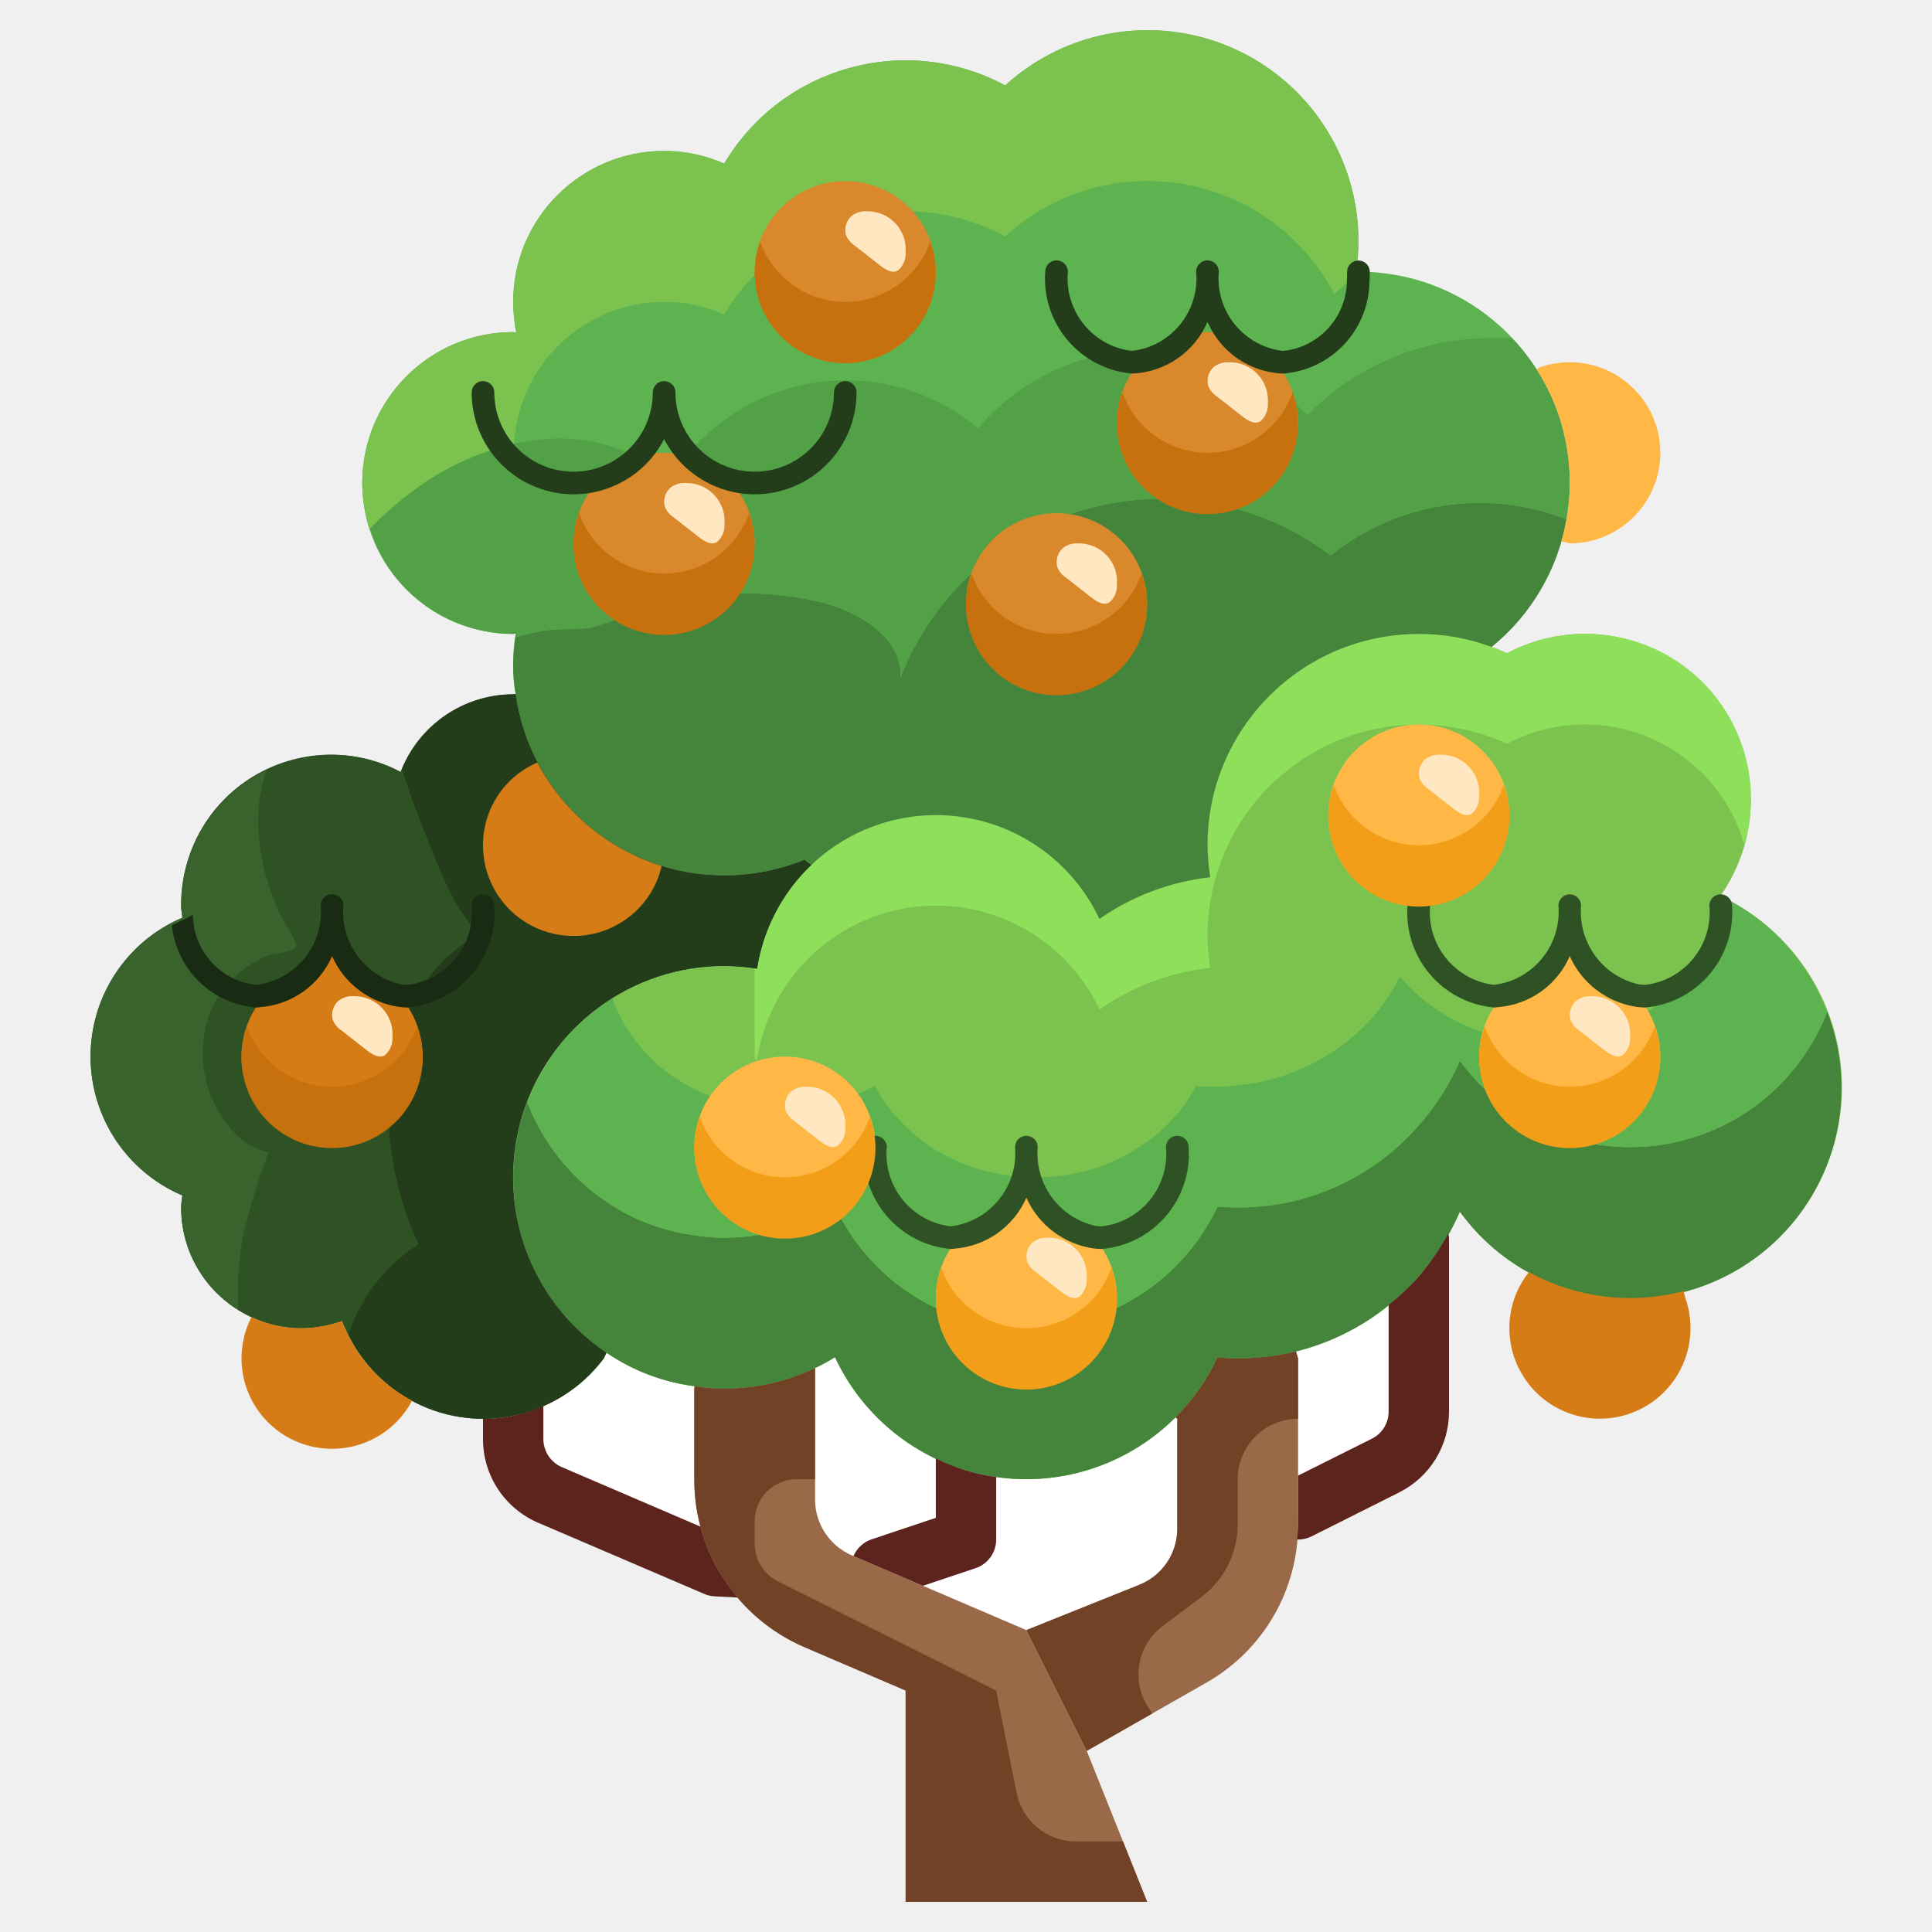
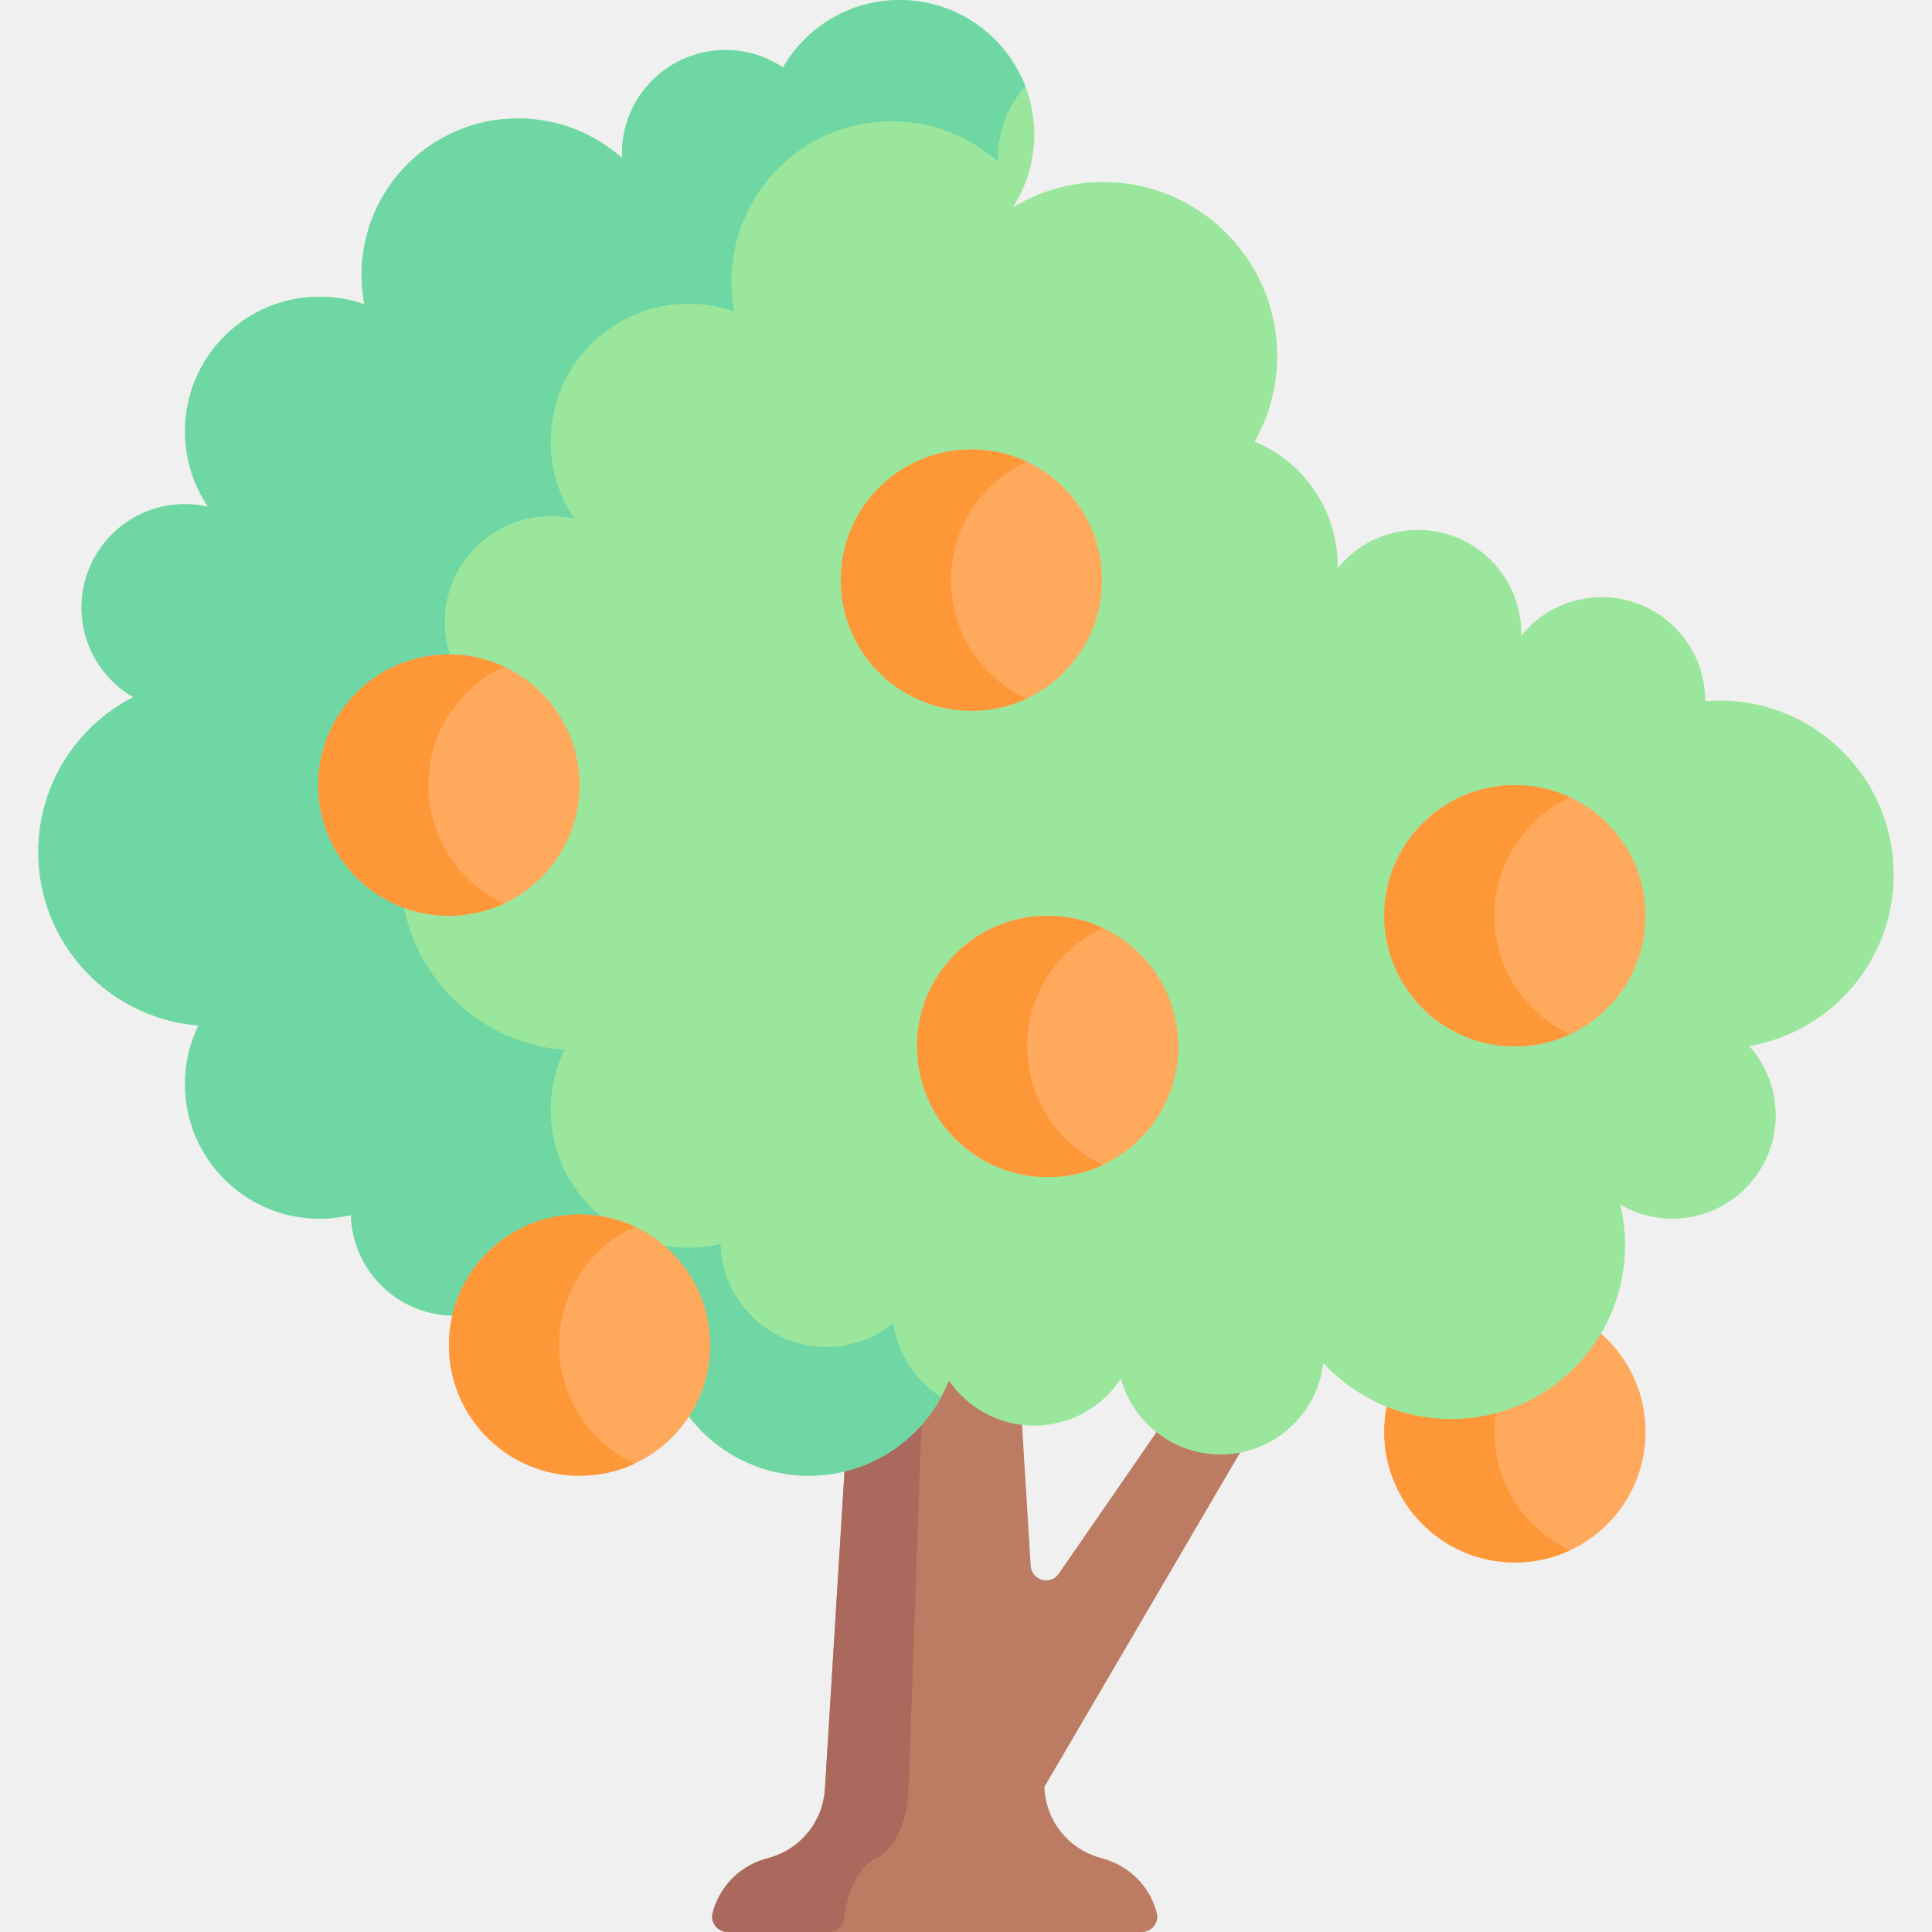
- <svg xmlns="http://www.w3.org/2000/svg" viewBox="0 0 64 64" width="512" height="512">
-   <g id="_21-tree" data-name="21-tree">
-     <path d="M23.72,51.88l-5.51-2.36A2.014,2.014,0,0,1,17,47.68V47l-.02-.1A4.981,4.981,0,0,0,20,45l.09-.19a6.689,6.689,0,0,0,2.92,1.11L23,46v3.04A5.987,5.987,0,0,0,23.72,51.88Z" style="fill:#fff" />
-     <path d="M32,48.71V51l-2.81.94-.98-.42A2.014,2.014,0,0,1,27,49.68V45.32a6.948,6.948,0,0,0,.66-.36A7.066,7.066,0,0,0,32,48.71Z" style="fill:#fff" />
-     <path d="M34,49a6.935,6.935,0,0,0,4.94-2.05L39,47v3.65a2,2,0,0,1-1.26,1.85L34,54l-4.81-2.06L32,51V48.71A7.01,7.01,0,0,0,34,49Z" style="fill:#fff" />
-     <path d="M47,42.28v4.48a2,2,0,0,1-1.11,1.79L43,50V45l-.07-.23A7.942,7.942,0,0,0,47,42.28Z" style="fill:#fff" />
-     <path d="M43,45v5.52a6,6,0,0,1-3.02,5.21L36,58l-2-4,3.74-1.5A2,2,0,0,0,39,50.65V47l-.06-.05a6.877,6.877,0,0,0,1.39-1.98c.22.01.44.03.67.03a8.159,8.159,0,0,0,1.93-.23Z" style="fill:#9a6948" />
-     <path d="M29.19,51.94,34,54l2,4,2,5H30V56l-3.36-1.44A6.033,6.033,0,0,1,23,49.04V46l.01-.08A5.365,5.365,0,0,0,24,46a7.02,7.02,0,0,0,3-.68v4.36a2.014,2.014,0,0,0,1.21,1.84Z" style="fill:#9a6948" />
-     <path d="M26.88,28.65a6.033,6.033,0,0,0-1.8,3.44A7.738,7.738,0,0,0,24,32a7,7,0,0,0-3.91,12.81L20,45a4.981,4.981,0,0,1-3.02,1.9A4.526,4.526,0,0,1,16,47a5,5,0,0,1-4.67-3.24A4.178,4.178,0,0,1,10,44a4,4,0,0,1-4-4c0-.14.03-.27.04-.4a5,5,0,0,1,0-9.2C6.03,30.27,6,30.14,6,30a4.961,4.961,0,0,1,7.27-4.43A4.006,4.006,0,0,1,17,23l.08-.01A6.98,6.98,0,0,0,24,29a7.071,7.071,0,0,0,2.65-.52A1.952,1.952,0,0,0,26.88,28.65Z" style="fill:#2f5224" />
-     <path d="M52,16a6.976,6.976,0,0,1-2.59,5.43A6.867,6.867,0,0,0,47,21a7,7,0,0,0-7,7,7.455,7.455,0,0,0,.09,1.06,7.912,7.912,0,0,0-3.67,1.38,5.982,5.982,0,0,0-9.54-1.79,1.952,1.952,0,0,1-.23-.17A7.071,7.071,0,0,1,24,29a6.98,6.98,0,0,1-6.92-6.01A5.365,5.365,0,0,1,17,22a6.767,6.767,0,0,1,.08-1.01c-.03,0-.05.01-.08.01a5,5,0,0,1,0-10c.04,0,.07.01.1.01A5.578,5.578,0,0,1,17,10a5,5,0,0,1,5-5,4.893,4.893,0,0,1,1.99.42A6.986,6.986,0,0,1,33.3,2.83,6.986,6.986,0,0,1,45,8a6.531,6.531,0,0,1-.08,1H45A7,7,0,0,1,52,16Z" style="fill:#5cb34f" />
-     <path d="M32,48.71a7.066,7.066,0,0,1-4.34-3.75,6.948,6.948,0,0,1-.66.36A7.02,7.02,0,0,1,24,46a5.365,5.365,0,0,1-.99-.08,6.689,6.689,0,0,1-2.92-1.11A7,7,0,0,1,24,32a7.738,7.738,0,0,1,1.08.09,6.033,6.033,0,0,1,1.8-3.44,5.982,5.982,0,0,1,9.54,1.79,7.912,7.912,0,0,1,3.67-1.38A7.455,7.455,0,0,1,40,28a7,7,0,0,1,7-7,6.867,6.867,0,0,1,2.41.43,4.551,4.551,0,0,1,.51.21A5.5,5.5,0,0,1,58,26.5a5.543,5.543,0,0,1-1.01,3.18,7,7,0,1,1-8.63,10.46A8.1,8.1,0,0,1,47,42.28a7.942,7.942,0,0,1-4.07,2.49A8.159,8.159,0,0,1,41,45c-.23,0-.45-.02-.67-.03A7,7,0,0,1,34,49,7.01,7.01,0,0,1,32,48.71Z" style="fill:#7bc24f" />
-     <path d="M54,38a7,7,0,0,1-5.64-2.86A8.1,8.1,0,0,1,47,37.28a7.942,7.942,0,0,1-4.07,2.49A8.159,8.159,0,0,1,41,40c-.23,0-.45-.02-.67-.03A7,7,0,0,1,34,44a6.981,6.981,0,0,1-6.34-4.04,6.948,6.948,0,0,1-.66.36A7.02,7.02,0,0,1,24,41a5.365,5.365,0,0,1-.99-.08,6.689,6.689,0,0,1-2.92-1.11,7.007,7.007,0,0,1-2.626-3.3,6.987,6.987,0,0,0,2.626,8.3,6.689,6.689,0,0,0,2.92,1.11A5.365,5.365,0,0,0,24,46a7.02,7.02,0,0,0,3-.68,6.948,6.948,0,0,0,.66-.36A6.981,6.981,0,0,0,34,49a7,7,0,0,0,6.33-4.03c.22.01.44.03.67.03a8.159,8.159,0,0,0,1.93-.23A7.942,7.942,0,0,0,47,42.28a8.1,8.1,0,0,0,1.36-2.14,6.984,6.984,0,0,0,12.167-6.624A6.989,6.989,0,0,1,54,38Z" style="fill:#44853b" />
-     <path d="M57.014,29.693l-.045.007a5.652,5.652,0,0,1-5.855,4.8,6.138,6.138,0,0,1-4.743-2.145,6.045,6.045,0,0,1-1.144,1.605,6.864,6.864,0,0,1-3.422,1.868A7.7,7.7,0,0,1,40.182,36c-.194,0-.379-.015-.564-.023a5.18,5.18,0,0,1-1.168,1.485A6.205,6.205,0,0,1,34.3,39a6.533,6.533,0,0,1-1.681-.218,5.793,5.793,0,0,1-3.65-2.812c-.177.1-.362.187-.555.27a6.513,6.513,0,0,1-2.523.51,5.038,5.038,0,0,1-.832-.06,6.054,6.054,0,0,1-2.456-.833,5.341,5.341,0,0,1-2.318-2.781,7.006,7.006,0,0,0-2.816,3.431,7.007,7.007,0,0,0,2.626,3.3,6.689,6.689,0,0,0,2.92,1.11A5.365,5.365,0,0,0,24,41a7.02,7.02,0,0,0,3-.68,6.948,6.948,0,0,0,.66-.36A6.981,6.981,0,0,0,34,44a7,7,0,0,0,6.33-4.03c.22.01.44.03.67.03a8.159,8.159,0,0,0,1.93-.23A7.942,7.942,0,0,0,47,37.28a8.1,8.1,0,0,0,1.36-2.14,6.991,6.991,0,0,0,12.163-1.615A6.97,6.97,0,0,0,57.014,29.693Z" style="fill:#5cb34f" />
-     <path d="M23.72,51.88a5.966,5.966,0,0,1-.516-1.309L18.611,48.6A1.014,1.014,0,0,1,18,47.68V46.57a4.9,4.9,0,0,1-1.02.33A4.526,4.526,0,0,1,16,47v.68a3.012,3.012,0,0,0,1.816,2.758L23.327,52.8a1,1,0,0,0,.34.08l.779.041A5.946,5.946,0,0,1,23.72,51.88Z" style="fill:#5d241d" />
-     <path d="M31,48.311V50.28l-2.127.712a1,1,0,0,0-.6.555l.916.393,1.383.592,1.744-.584A1,1,0,0,0,33,51V48.928a6.371,6.371,0,0,1-2-.617Z" style="fill:#5d241d" />
-     <path d="M47.973,40.869A7.931,7.931,0,0,1,47,42.28a7.807,7.807,0,0,1-1,.949V46.76a1,1,0,0,1-.558.9L43,48.881V50.52c0,.162-.019.32-.032.48H43a.994.994,0,0,0,.448-.106l2.889-1.45A2.986,2.986,0,0,0,48,46.76V41A.823.823,0,0,0,47.973,40.869Z" style="fill:#5d241d" />
-     <path d="M35.64,61a2,2,0,0,1-1.962-1.608L33,56l-7.231-3.616A1.39,1.39,0,0,1,25,51.141v-.75A1.391,1.391,0,0,1,26.391,49H27V45.32A7.02,7.02,0,0,1,24,46a5.365,5.365,0,0,1-.99-.08L23,46v3.04a6.033,6.033,0,0,0,3.64,5.52L30,56v7h8l-.8-2Z" style="fill:#714226" />
-     <path d="M42.93,44.77A8.159,8.159,0,0,1,41,45c-.23,0-.45-.02-.67-.03a6.877,6.877,0,0,1-1.39,1.98L39,47v3.65a2,2,0,0,1-1.26,1.85L34,54l2,4,2.174-1.24-.125-.186a2,2,0,0,1,.465-2.709L39.8,52.9A3,3,0,0,0,41,50.5V49a2,2,0,0,1,2-2V45Z" style="fill:#714226" />
-     <path d="M52.5,21a5.477,5.477,0,0,0-2.58.64,4.551,4.551,0,0,0-.51-.21A6.867,6.867,0,0,0,47,21a7,7,0,0,0-7,7,7.455,7.455,0,0,0,.09,1.06,7.912,7.912,0,0,0-3.67,1.38,5.991,5.991,0,0,0-11.34,1.65L25,32.08v3l.08.01a6.033,6.033,0,0,1,1.8-3.44,5.982,5.982,0,0,1,9.54,1.79,7.912,7.912,0,0,1,3.67-1.38A7.455,7.455,0,0,1,40,31a7,7,0,0,1,7-7,6.867,6.867,0,0,1,2.41.43,4.551,4.551,0,0,1,.51.21,5.5,5.5,0,0,1,7.863,3.341A5.457,5.457,0,0,0,52.5,21Z" style="fill:#8ee05b" />
-     <path d="M44.082,18.4A9.282,9.282,0,0,0,29.838,22.43c.038-1.346-1.436-2.2-2.748-2.506a11.075,11.075,0,0,0-6.233.4,6.848,6.848,0,0,1-1.336.477c-.514.073-1.045.01-1.566.1a7.458,7.458,0,0,0-.885.215A6.7,6.7,0,0,0,17,22a5.365,5.365,0,0,0,.08.99A6.98,6.98,0,0,0,24,29a7.071,7.071,0,0,0,2.65-.52,1.952,1.952,0,0,0,.23.17,5.982,5.982,0,0,1,9.54,1.79,7.912,7.912,0,0,1,3.67-1.38A7.455,7.455,0,0,1,40,28a7,7,0,0,1,7-7,6.867,6.867,0,0,1,2.41.43A6.975,6.975,0,0,0,51.886,17.2,7.865,7.865,0,0,0,44.082,18.4Z" style="fill:#44853b" />
-     <path d="M50.088,11.2c-.33,0-.66-.015-.991.007a8.481,8.481,0,0,0-5.785,2.542,7.448,7.448,0,0,0-10.908.435,6.837,6.837,0,0,0-10.211,1.688A5.615,5.615,0,0,0,18.1,14.543,8.406,8.406,0,0,0,14,16.031a11.2,11.2,0,0,0-1.74,1.478A4.986,4.986,0,0,0,17,21c.03,0,.05-.01.08-.01-.006.041,0,.083-.01.124a7.458,7.458,0,0,1,.885-.215c.521-.09,1.052-.027,1.566-.1a6.848,6.848,0,0,0,1.336-.477,11.075,11.075,0,0,1,6.233-.4c1.312.3,2.786,1.16,2.748,2.506A9.282,9.282,0,0,1,44.082,18.4a7.865,7.865,0,0,1,7.8-1.2,6.86,6.86,0,0,0-1.8-6Z" style="fill:#52a147" />
-     <path d="M8.081,40.838A21.553,21.553,0,0,1,8.9,38.172a2.333,2.333,0,0,1-1.34-.9,3.825,3.825,0,0,1-.635-3.626,3.428,3.428,0,0,1,1.15-1.535,3.337,3.337,0,0,1,.844-.468c.2-.075.818-.108.888-.285.062-.157-.428-.856-.5-1.024a9.193,9.193,0,0,1-.46-1.213,6.415,6.415,0,0,1-.258-2.538,5.173,5.173,0,0,1,.248-1.071A4.987,4.987,0,0,0,6,30c0,.14.03.27.04.4a5,5,0,0,0,0,9.2c-.01.13-.04.26-.04.4a3.984,3.984,0,0,0,1.907,3.4A9.438,9.438,0,0,1,8.081,40.838Z" style="fill:#39632c" />
-     <path d="M26.65,28.48A7.071,7.071,0,0,1,24,29a6.98,6.98,0,0,1-6.92-6.01L17,23a4,4,0,0,0-3.688,2.482c.313,1.027.719,2.028,1.127,3.022.132.324.265.648.424.96a5.79,5.79,0,0,0,.969,1.455,8.159,8.159,0,0,0-1.12.868,6.013,6.013,0,0,0-.878,1.137,7,7,0,0,0-.928,2.7,11,11,0,0,0,.949,5.592A5.652,5.652,0,0,0,11.538,44.2,4.981,4.981,0,0,0,16,47a4.526,4.526,0,0,0,.98-.1A4.981,4.981,0,0,0,20,45l.09-.19A7,7,0,0,1,24,32a7.738,7.738,0,0,1,1.08.09,6.033,6.033,0,0,1,1.8-3.44A1.952,1.952,0,0,1,26.65,28.48Z" style="fill:#233d1b" />
-     <path d="M13.855,41.22a11,11,0,0,1-.949-5.592,7,7,0,0,1,.928-2.7,6.013,6.013,0,0,1,.878-1.137,8.159,8.159,0,0,1,1.12-.868,5.79,5.79,0,0,1-.969-1.455c-.159-.312-.292-.636-.424-.96-.408-.994-.814-2-1.127-3.022-.013.03-.03.058-.042.088a4.817,4.817,0,0,0-4.436-.057,5.173,5.173,0,0,0-.248,1.071,6.415,6.415,0,0,0,.258,2.538,9.193,9.193,0,0,0,.46,1.213c.077.168.567.867.5,1.024-.07.177-.688.21-.888.285a3.337,3.337,0,0,0-.844.468,3.428,3.428,0,0,0-1.15,1.535,3.825,3.825,0,0,0,.635,3.626,2.333,2.333,0,0,0,1.34.9,21.553,21.553,0,0,0-.821,2.666A9.438,9.438,0,0,0,7.907,43.4,3.966,3.966,0,0,0,10,44a4.178,4.178,0,0,0,1.33-.24c.059.154.136.3.208.444A5.652,5.652,0,0,1,13.855,41.22Z" style="fill:#2f5224" />
-     <path d="M14,16.031A9,9,0,0,1,17.031,14.7,4.987,4.987,0,0,1,22,10a4.893,4.893,0,0,1,1.99.42A6.986,6.986,0,0,1,33.3,7.83,6.979,6.979,0,0,1,44.2,9.743C44.688,9.31,45,9,45,9h-.08A6.531,6.531,0,0,0,45,8,6.986,6.986,0,0,0,33.3,2.83a6.986,6.986,0,0,0-9.31,2.59A4.893,4.893,0,0,0,22,5a5,5,0,0,0-5,5,5.578,5.578,0,0,0,.1,1.01c-.03,0-.06-.01-.1-.01a5,5,0,0,0-5,5,4.859,4.859,0,0,0,.524,2.163,5.121,5.121,0,0,1-.267-.654A11.2,11.2,0,0,1,14,16.031Z" style="fill:#7bc24f" />
-     <path d="M52,12a3,3,0,0,1,0,6l-.28-.07A6.483,6.483,0,0,0,52,16a6.94,6.94,0,0,0-1.1-3.77l.1-.06A3,3,0,0,1,52,12Z" style="fill:#ffb746" />
-     <path d="M21.92,28.69l-.09.31a3,3,0,0,1-5.32.68A3.026,3.026,0,0,1,16,28a2.972,2.972,0,0,1,1.8-2.74A7.025,7.025,0,0,0,21.92,28.69Z" style="fill:#d67c16" />
-     <path d="M8.59,33.21l-.02-.22A2.788,2.788,0,0,0,11,30a2.835,2.835,0,0,0,2.24,2.98V33a3,3,0,1,1-4.65.21Z" style="fill:#d67c16" />
-     <path d="M11.33,43.76a4.97,4.97,0,0,0,2.32,2.64A3,3,0,0,1,8,45a3.011,3.011,0,0,1,.33-1.37A3.923,3.923,0,0,0,10,44,4.178,4.178,0,0,0,11.33,43.76Z" style="fill:#d67c16" />
-     <path d="M55.83,43A3,3,0,1,1,50,44a2.94,2.94,0,0,1,.65-1.86,6.945,6.945,0,0,0,5.12.63Z" style="fill:#d67c16" />
-     <circle cx="22" cy="18" r="3" style="fill:#d9882b" />
-     <circle cx="28" cy="9" r="3" style="fill:#d9882b" />
-     <circle cx="40" cy="14" r="3" style="fill:#d9882b" />
-     <circle cx="35" cy="20" r="3" style="fill:#d9882b" />
-     <path d="M49.59,33.21l-.02-.22A2.788,2.788,0,0,0,52,30a2.835,2.835,0,0,0,2.24,2.98V33a3,3,0,1,1-4.65.21Z" style="fill:#ffb746" />
-     <circle cx="47" cy="27" r="3" style="fill:#ffb746" />
-     <circle cx="26" cy="38" r="3" style="fill:#ffb746" />
-     <path d="M31.59,41.21l-.02-.22A2.788,2.788,0,0,0,34,38a2.835,2.835,0,0,0,2.24,2.98V41a3,3,0,1,1-4.65.21Z" style="fill:#ffb746" />
-     <path d="M25,16.375a3.38,3.38,0,0,1-3-1.83A3.375,3.375,0,0,1,15.625,13a.375.375,0,0,1,.75,0,2.625,2.625,0,0,0,5.25,0,.375.375,0,0,1,.75,0,2.625,2.625,0,0,0,5.25,0,.375.375,0,0,1,.75,0A3.379,3.379,0,0,1,25,16.375Z" style="fill:#233d1b" />
-     <path d="M42.5,12.375a2.837,2.837,0,0,1-2.5-1.71,2.837,2.837,0,0,1-2.5,1.71A3.159,3.159,0,0,1,34.625,9a.375.375,0,0,1,.75,0A2.418,2.418,0,0,0,37.5,11.625,2.418,2.418,0,0,0,39.625,9a.375.375,0,0,1,.75,0A2.418,2.418,0,0,0,42.5,11.625,2.352,2.352,0,0,0,44.617,9.3c.008-.1.008-.2.008-.295a.375.375,0,0,1,.75,0c0,.121,0,.242-.011.363A3.091,3.091,0,0,1,42.5,12.375Z" style="fill:#233d1b" />
-     <path d="M54.5,33.375a2.315,2.315,0,0,1-.277-.02A2.885,2.885,0,0,1,52,31.675a2.824,2.824,0,0,1-2.4,1.689.594.594,0,0,1-.1.011A3.159,3.159,0,0,1,46.625,30a.375.375,0,0,1,.75,0,2.422,2.422,0,0,0,2.11,2.625.366.366,0,0,1,.074-.01A2.437,2.437,0,0,0,51.625,30a.375.375,0,0,1,.75,0,2.462,2.462,0,0,0,1.91,2.608,2.087,2.087,0,0,0,.215.017A2.418,2.418,0,0,0,56.625,30a.375.375,0,0,1,.75,0A3.159,3.159,0,0,1,54.5,33.375Z" style="fill:#2f5224" />
-     <path d="M36.5,41.375a2.315,2.315,0,0,1-.277-.02A2.885,2.885,0,0,1,34,39.675a2.824,2.824,0,0,1-2.4,1.689.594.594,0,0,1-.1.011A3.159,3.159,0,0,1,28.625,38a.375.375,0,0,1,.75,0,2.422,2.422,0,0,0,2.11,2.625.366.366,0,0,1,.074-.01A2.437,2.437,0,0,0,33.625,38a.375.375,0,0,1,.75,0,2.462,2.462,0,0,0,1.91,2.608,2.087,2.087,0,0,0,.215.017A2.418,2.418,0,0,0,38.625,38a.375.375,0,0,1,.75,0A3.159,3.159,0,0,1,36.5,41.375Z" style="fill:#2f5224" />
-     <path d="M16,29.625a.375.375,0,0,0-.375.375A2.418,2.418,0,0,1,13.5,32.625a2.087,2.087,0,0,1-.215-.017A2.462,2.462,0,0,1,11.375,30a.375.375,0,0,0-.75,0,2.437,2.437,0,0,1-2.066,2.615.366.366,0,0,0-.074.01,2.35,2.35,0,0,1-2.092-2.254c0-.022,0-.044,0-.066l-.7.351A3.045,3.045,0,0,0,8.5,33.375a.594.594,0,0,0,.1-.011A2.824,2.824,0,0,0,11,31.675a2.885,2.885,0,0,0,2.222,1.68,2.315,2.315,0,0,0,.277.02A3.159,3.159,0,0,0,16.375,30,.375.375,0,0,0,16,29.625Z" style="fill:#192b13" />
-     <path d="M47,28a2.986,2.986,0,0,1-2.817-2,3,3,0,1,0,5.634,0A2.986,2.986,0,0,1,47,28Z" style="fill:#f29e18" />
-     <path d="M47.71,25a.734.734,0,0,0-.517.169.629.629,0,0,0-.169.615.745.745,0,0,0,.287.35l.822.643c.189.148.418.3.618.179A.727.727,0,0,0,49,26.363,1.263,1.263,0,0,0,47.71,25Z" style="fill:#ffe7c2" />
-     <path d="M35,21a2.986,2.986,0,0,1-2.817-2,3,3,0,1,0,5.634,0A2.986,2.986,0,0,1,35,21Z" style="fill:#c7710e" />
-     <path d="M35.71,18a.734.734,0,0,0-.517.169.629.629,0,0,0-.169.615.745.745,0,0,0,.287.35l.822.643c.189.148.418.3.618.179A.727.727,0,0,0,37,19.363,1.263,1.263,0,0,0,35.71,18Z" style="fill:#ffe7c2" />
-     <path d="M40,15a2.986,2.986,0,0,1-2.817-2,3,3,0,1,0,5.634,0A2.986,2.986,0,0,1,40,15Z" style="fill:#c7710e" />
-     <path d="M40.71,12a.734.734,0,0,0-.517.169.629.629,0,0,0-.169.615.745.745,0,0,0,.287.35l.822.643c.189.148.418.3.618.179A.727.727,0,0,0,42,13.363,1.263,1.263,0,0,0,40.71,12Z" style="fill:#ffe7c2" />
-     <path d="M22,19a2.986,2.986,0,0,1-2.817-2,3,3,0,1,0,5.634,0A2.986,2.986,0,0,1,22,19Z" style="fill:#c7710e" />
-     <path d="M22.71,16a.734.734,0,0,0-.517.169.629.629,0,0,0-.169.615.745.745,0,0,0,.287.35l.822.643c.189.148.418.3.618.179A.727.727,0,0,0,24,17.363,1.263,1.263,0,0,0,22.71,16Z" style="fill:#ffe7c2" />
-     <path d="M11,36a2.986,2.986,0,0,1-2.817-2,3,3,0,1,0,5.634,0A2.986,2.986,0,0,1,11,36Z" style="fill:#c7710e" />
-     <path d="M11.71,33a.734.734,0,0,0-.517.169.629.629,0,0,0-.169.615.745.745,0,0,0,.287.35l.822.643c.189.148.418.3.618.179A.727.727,0,0,0,13,34.363,1.263,1.263,0,0,0,11.71,33Z" style="fill:#ffe7c2" />
-     <path d="M28,10a2.986,2.986,0,0,1-2.817-2,3,3,0,1,0,5.634,0A2.986,2.986,0,0,1,28,10Z" style="fill:#c7710e" />
-     <path d="M28.71,7a.734.734,0,0,0-.517.169.629.629,0,0,0-.169.615.745.745,0,0,0,.287.35l.822.643c.189.148.418.3.618.179A.727.727,0,0,0,30,8.363,1.263,1.263,0,0,0,28.71,7Z" style="fill:#ffe7c2" />
-     <path d="M52,36a2.986,2.986,0,0,1-2.817-2,3,3,0,1,0,5.634,0A2.986,2.986,0,0,1,52,36Z" style="fill:#f29e18" />
-     <path d="M52.71,33a.734.734,0,0,0-.517.169.629.629,0,0,0-.169.615.745.745,0,0,0,.287.35l.822.643c.189.148.418.3.618.179A.727.727,0,0,0,54,34.363,1.263,1.263,0,0,0,52.71,33Z" style="fill:#ffe7c2" />
-     <path d="M34,44a2.986,2.986,0,0,1-2.817-2,3,3,0,1,0,5.634,0A2.986,2.986,0,0,1,34,44Z" style="fill:#f29e18" />
-     <path d="M34.71,41a.734.734,0,0,0-.517.169.629.629,0,0,0-.169.615.745.745,0,0,0,.287.35l.822.643c.189.148.418.3.618.179A.727.727,0,0,0,36,42.363,1.263,1.263,0,0,0,34.71,41Z" style="fill:#ffe7c2" />
-     <path d="M26,39a2.986,2.986,0,0,1-2.817-2,3,3,0,1,0,5.634,0A2.986,2.986,0,0,1,26,39Z" style="fill:#f29e18" />
-     <path d="M26.71,36a.734.734,0,0,0-.517.169.629.629,0,0,0-.169.615.745.745,0,0,0,.287.35l.822.643c.189.148.418.3.618.179A.727.727,0,0,0,28,37.363,1.263,1.263,0,0,0,26.71,36Z" style="fill:#ffe7c2" />
+ <svg xmlns="http://www.w3.org/2000/svg" id="Capa_1" enable-background="new 0 0 512 512" height="512" viewBox="0 0 512 512" width="512">
+   <g>
+     <g>
+       <circle cx="401.472" cy="379.449" fill="#fea95c" r="34.626" />
+       <path d="m416.068 410.859c-4.43 2.06-9.375 3.214-14.587 3.214-19.131 0-34.635-15.504-34.635-34.624 0-19.13 15.504-34.624 34.635-34.624 5.213 0 10.157 1.153 14.587 3.214-11.837 5.501-20.047 17.492-20.047 31.41-.001 13.907 8.21 25.909 20.047 31.41z" fill="#fe9738" />
+     </g>
+     <path d="m302.599 512h-109.773c-2.65 0-4.627-2.498-3.961-5.063.66-2.54 1.807-4.908 3.351-6.98 2.534-3.389 6.13-5.985 10.405-7.263l1.628-.474c8.107-2.41 13.846-9.622 14.371-18.069l19.513-316.592c.132-2.15 1.914-3.825 4.068-3.825h11.023c2.154 0 3.936 1.676 4.068 3.825l15.862 257.427c.238 3.864 5.223 5.251 7.422 2.065l53.367-77.311c1.245-1.804 3.694-2.3 5.543-1.123l8.54 5.436c1.849 1.177 2.436 3.606 1.329 5.497l-72.591 124.004.041.597c.525 8.448 6.264 15.659 14.371 18.069l1.628.474c6.874 2.048 12.012 7.533 13.756 14.242.666 2.565-1.31 5.064-3.961 5.064z" fill="#bc7c63" />
+     <path d="m247.767 153.734c2.307 0 4.154 1.913 4.073 4.218l-11.03 316.199c-.299 8.448-3.554 15.659-8.149 18.069l-.917.474c-2.421 1.278-4.461 3.874-5.893 7.263-1.028 2.439-1.747 5.287-2.072 8.346-.222 2.092-1.951 3.697-4.055 3.697h-26.9c-2.65 0-4.627-2.498-3.961-5.063.66-2.54 1.807-4.908 3.351-6.98 2.534-3.389 6.13-5.985 10.405-7.263l1.628-.474c8.107-2.41 13.846-9.622 14.371-18.069l19.513-316.592c.132-2.15 1.914-3.825 4.068-3.825z" fill="#ab695d" />
+     <path d="m52.573 271.752c-2.274 4.696-3.551 9.965-3.551 15.532 0 19.706 15.975 35.682 35.682 35.682 2.853 0 5.624-.345 8.284-.977.408 14.786 12.513 26.65 27.398 26.65 6.571 0 12.6-2.314 17.322-6.168 1.911 13.275 13.328 23.478 27.131 23.478 4.089 0 7.966-.902 11.452-2.507 5.202 16.041 20.26 27.643 38.035 27.643 16.859 0 31.27-10.439 37.15-25.201 4.942 7.196 13.225 11.918 22.614 11.918 9.606 0 18.053-4.944 22.949-12.423 3.212 11.574 13.817 20.072 26.414 20.072 14.068 0 25.655-10.598 27.229-24.244 8.423 9.128 20.483 14.85 33.883 14.85 25.461 0 46.1-20.64 46.1-46.1 0-3.684-.445-7.263-1.261-10.697 4.045 2.353 8.743 3.706 13.76 3.706 15.142 0 27.417-12.275 27.417-27.417 0-7.055-2.667-13.486-7.045-18.345 21.751-3.701 38.315-22.627 38.315-45.432 0-25.461-20.64-46.1-46.1-46.1-1.3 0-2.584.067-3.857.173 0-.058.004-.115.004-.173 0-15.142-12.275-27.417-27.417-27.417-8.625 0-16.316 3.987-21.342 10.214.004-.203.015-.405.015-.609 0-15.142-12.275-27.418-27.417-27.418-8.575 0-16.227 3.938-21.255 10.102.003-.185.014-.368.014-.554 0-14.861-9.087-27.596-22.006-32.962 3.796-6.699 5.974-14.437 5.974-22.687 0-25.46-20.64-46.1-46.1-46.1-8.754 0-16.939 2.44-23.91 6.677 3.562-5.552 5.636-12.149 5.636-19.235 0-19.708-15.975-35.683-35.682-35.683-13.22 0-24.752 7.195-30.918 17.878-4.357-2.918-9.596-4.622-15.234-4.622-15.142 0-27.417 12.275-27.417 27.417 0 .413.013.823.031 1.231-7.33-6.541-16.994-10.522-27.591-10.522-22.899 0-41.463 18.563-41.463 41.462 0 2.67.262 5.278.744 7.806-3.71-1.307-7.699-2.025-11.856-2.025-19.706 0-35.682 15.975-35.682 35.682 0 7.405 2.257 14.282 6.118 19.984-1.968-.449-4.014-.694-6.118-.694-15.142 0-27.417 12.275-27.417 27.418 0 10.141 5.51 18.99 13.696 23.733-14.927 7.631-25.153 23.147-25.153 41.063 0 24.221 18.685 44.065 42.425 45.941z" fill="#9be69d" />
+     <path d="m236.294 32.136c10.858 0 20.748 4.079 28.248 10.776-.01-.422-.031-.845-.031-1.267 0-7.211 2.72-13.794 7.211-18.77-5.151-13.382-18.121-22.87-33.306-22.87-13.227 0-24.755 7.191-30.926 17.874-4.347-2.915-9.591-4.615-15.226-4.615-15.144 0-27.423 12.269-27.423 27.413 0 .412.021.824.031 1.236-7.325-6.542-16.988-10.529-27.588-10.529-22.901 0-41.465 18.564-41.465 41.465 0 2.668.268 5.275.742 7.809-3.709-1.308-7.695-2.03-11.847-2.03-19.707 0-35.685 15.978-35.685 35.686 0 7.407 2.256 14.278 6.119 19.985-1.968-.453-4.018-.7-6.119-.7-15.144 0-27.413 12.28-27.413 27.423 0 10.137 5.501 18.986 13.691 23.735-14.927 7.624-25.157 23.138-25.157 41.053 0 24.23 18.688 44.071 42.433 45.946-2.277 4.698-3.554 9.962-3.554 15.535 0 19.707 15.978 35.675 35.685 35.675 2.854 0 5.625-.34 8.283-.968.402 14.783 12.506 26.64 27.392 26.64 6.573 0 12.599-2.307 17.328-6.16 1.906 13.269 13.32 23.478 27.125 23.478 4.09 0 7.974-.906 11.456-2.514 5.202 16.04 20.264 27.65 38.034 27.65 15.133 0 28.299-8.416 35.078-20.83-6.717-4.296-11.487-11.384-12.671-19.625-4.832 3.946-11.013 6.315-17.74 6.315-15.236 0-27.629-12.146-28.052-27.28-2.72.649-5.553.999-8.478.999-20.171 0-36.53-16.359-36.53-36.53 0-5.707 1.308-11.095 3.637-15.906-24.312-1.917-43.443-22.241-43.443-47.038 0-18.337 10.477-34.222 25.755-42.042-8.376-4.852-14.021-13.918-14.021-24.302 0-15.494 12.568-28.062 28.072-28.062 2.153 0 4.244.247 6.264.711-3.956-5.841-6.264-12.887-6.264-20.469 0-20.171 16.359-36.53 36.53-36.53 4.255 0 8.344.741 12.146 2.07-.494-2.586-.762-5.254-.762-7.984-.003-23.446 18.994-42.453 42.441-42.453z" fill="#6fd7a3" />
+     <g>
+       <circle cx="153.593" cy="356.466" fill="#fea95c" r="34.626" />
+       <path d="m168.189 387.876c-4.43 2.06-9.375 3.214-14.587 3.214-19.131 0-34.635-15.504-34.635-34.624 0-19.13 15.504-34.624 34.635-34.624 5.213 0 10.157 1.153 14.587 3.214-11.837 5.501-20.047 17.492-20.047 31.41 0 13.908 8.21 25.909 20.047 31.41z" fill="#fe9738" />
+     </g>
+     <g>
+       <circle cx="277.65" cy="277.316" fill="#fea95c" r="34.626" />
+       <path d="m292.245 308.726c-4.43 2.06-9.375 3.214-14.587 3.214-19.131 0-34.635-15.504-34.635-34.624 0-19.13 15.504-34.624 34.635-34.624 5.213 0 10.157 1.153 14.587 3.214-11.837 5.501-20.047 17.492-20.047 31.41 0 13.907 8.21 25.909 20.047 31.41z" fill="#fe9738" />
+     </g>
+     <g>
+       <circle cx="118.967" cy="208.063" fill="#fea95c" r="34.626" />
+       <path d="m133.562 239.473c-4.43 2.06-9.375 3.214-14.587 3.214-19.131 0-34.635-15.504-34.635-34.624 0-19.13 15.504-34.624 34.635-34.624 5.213 0 10.157 1.153 14.587 3.214-11.837 5.502-20.047 17.492-20.047 31.41 0 13.907 8.211 25.909 20.047 31.41z" fill="#fe9738" />
+     </g>
+     <g>
+       <circle cx="257.439" cy="153.734" fill="#fea95c" r="34.626" />
+       <path d="m272.035 185.144c-4.43 2.06-9.375 3.214-14.587 3.214-19.131 0-34.635-15.504-34.635-34.624 0-19.13 15.504-34.624 34.635-34.624 5.213 0 10.157 1.153 14.587 3.214-11.837 5.502-20.047 17.492-20.047 31.41 0 13.907 8.21 25.909 20.047 31.41z" fill="#fe9738" />
+     </g>
+     <g>
+       <circle cx="401.472" cy="242.691" fill="#fea95c" r="34.626" />
+       <path d="m416.068 274.101c-4.43 2.06-9.375 3.214-14.587 3.214-19.131 0-34.635-15.504-34.635-34.624 0-19.13 15.504-34.624 34.635-34.624 5.213 0 10.157 1.153 14.587 3.214-11.837 5.502-20.047 17.492-20.047 31.41-.001 13.908 8.21 25.909 20.047 31.41z" fill="#fe9738" />
+     </g>
  </g>
</svg>
